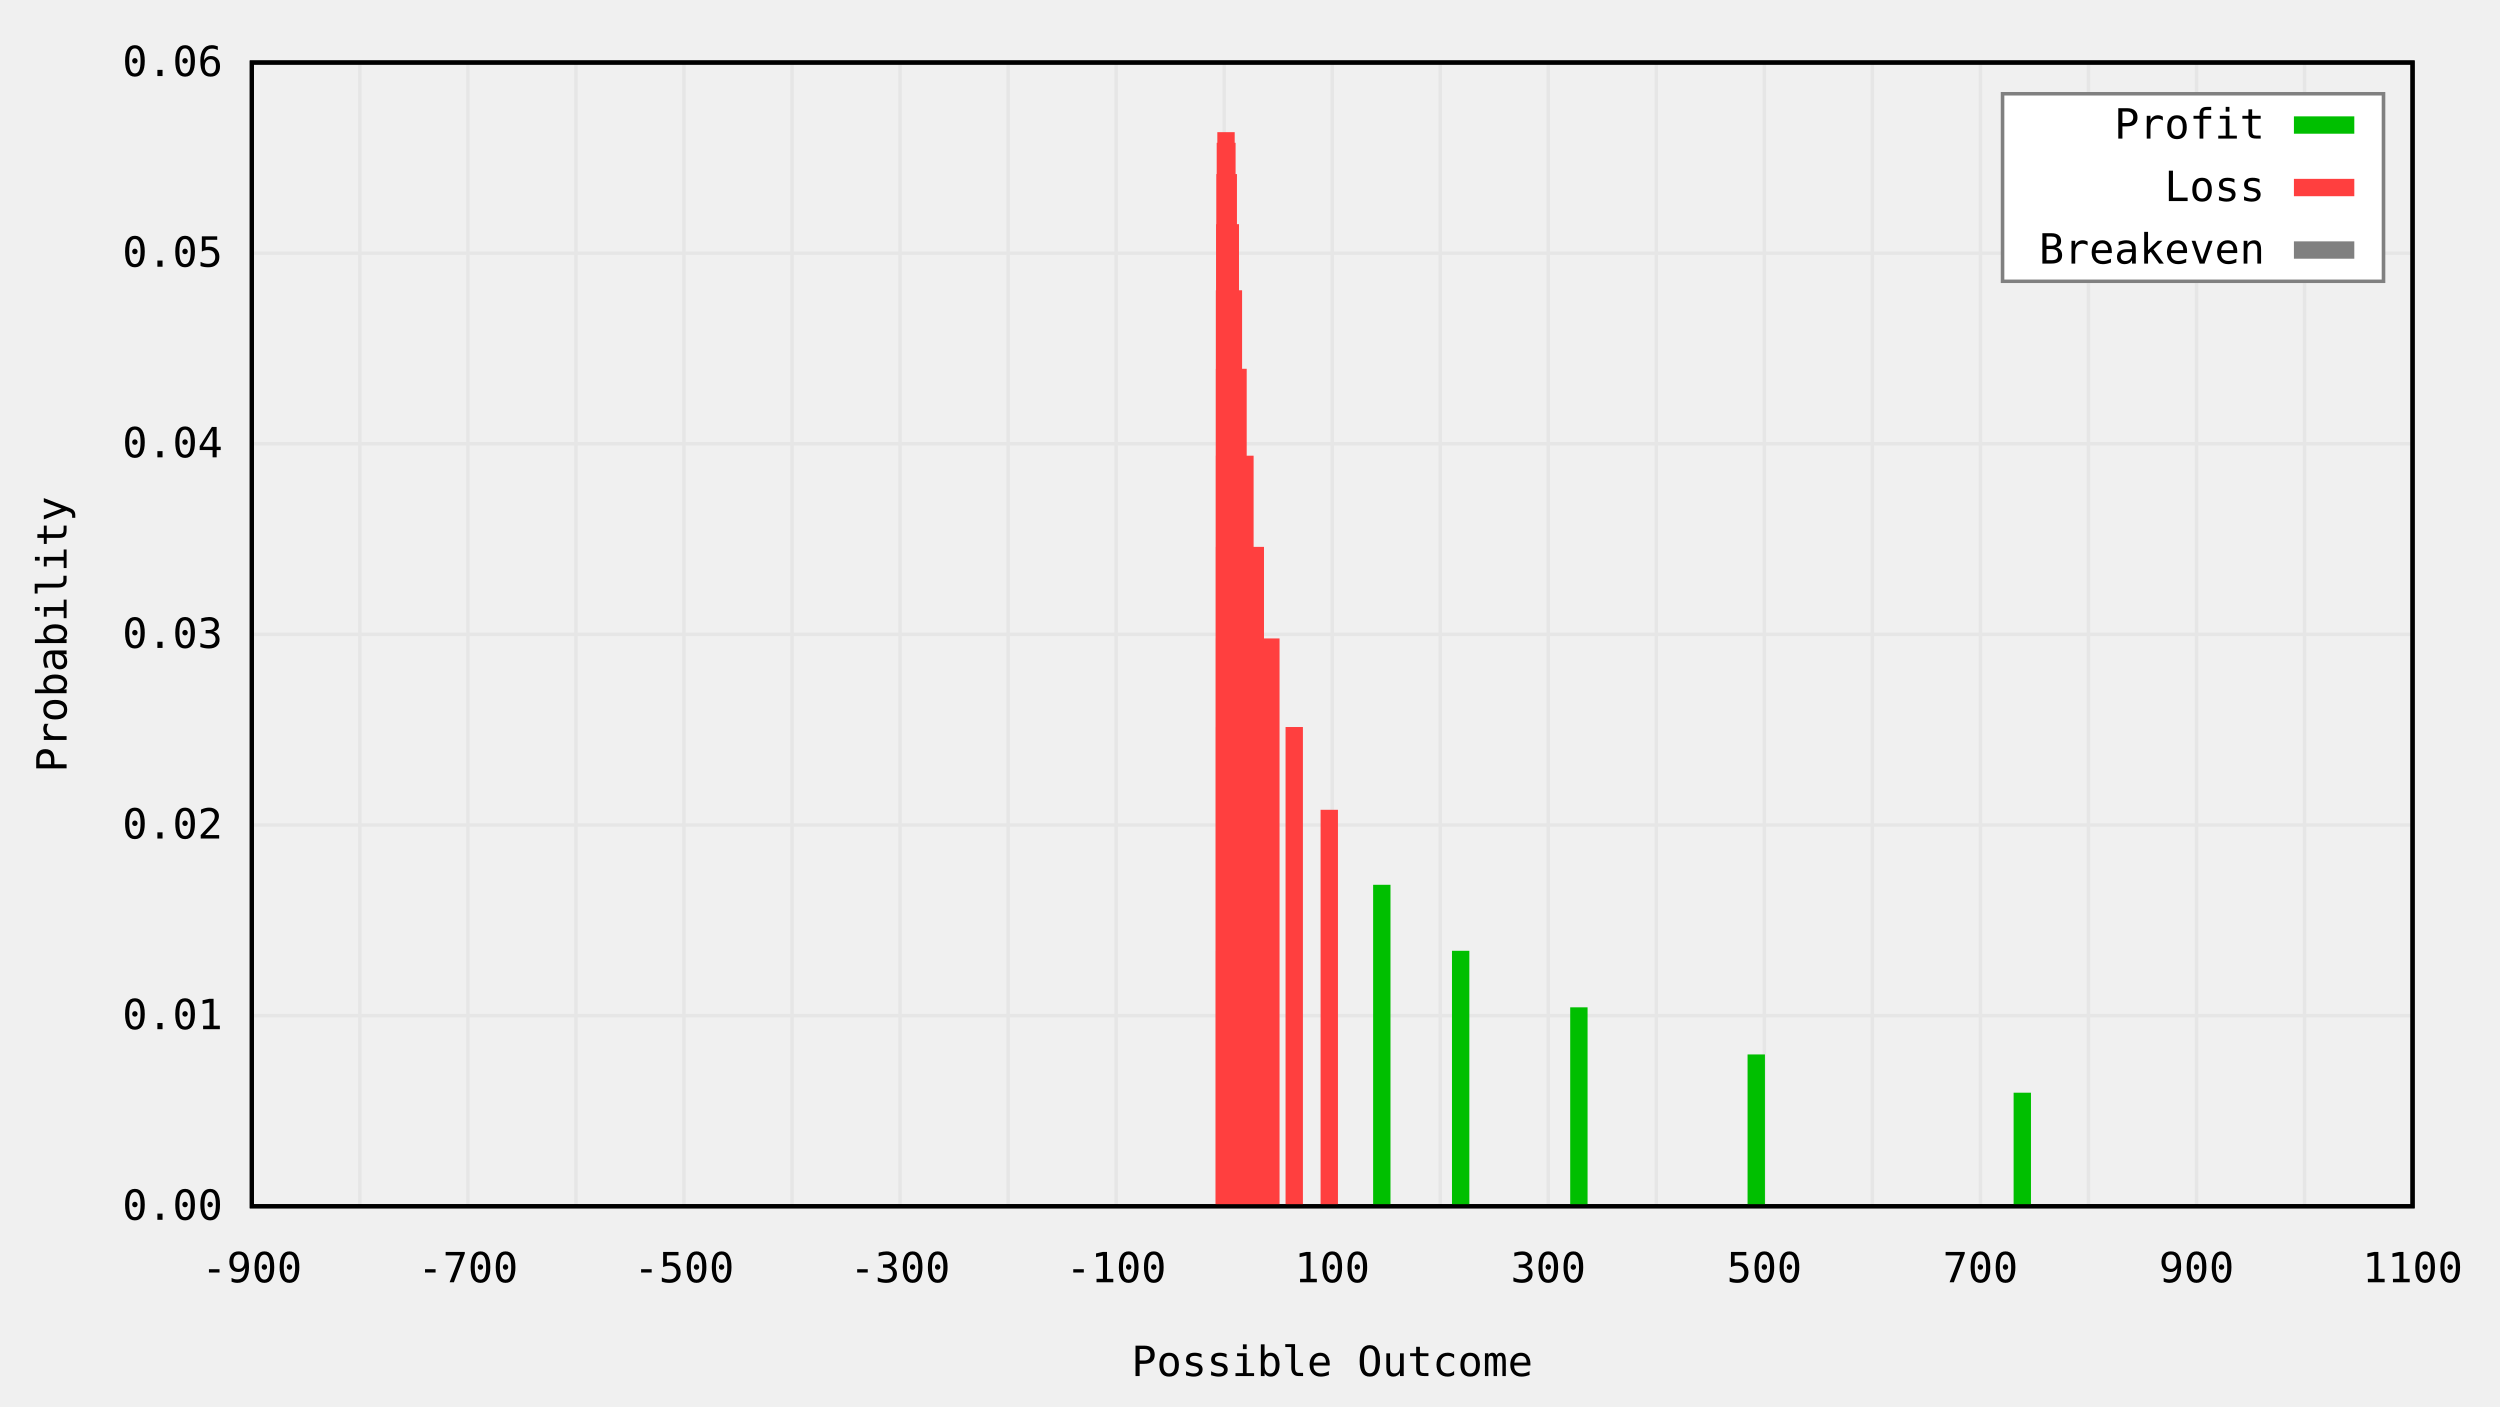
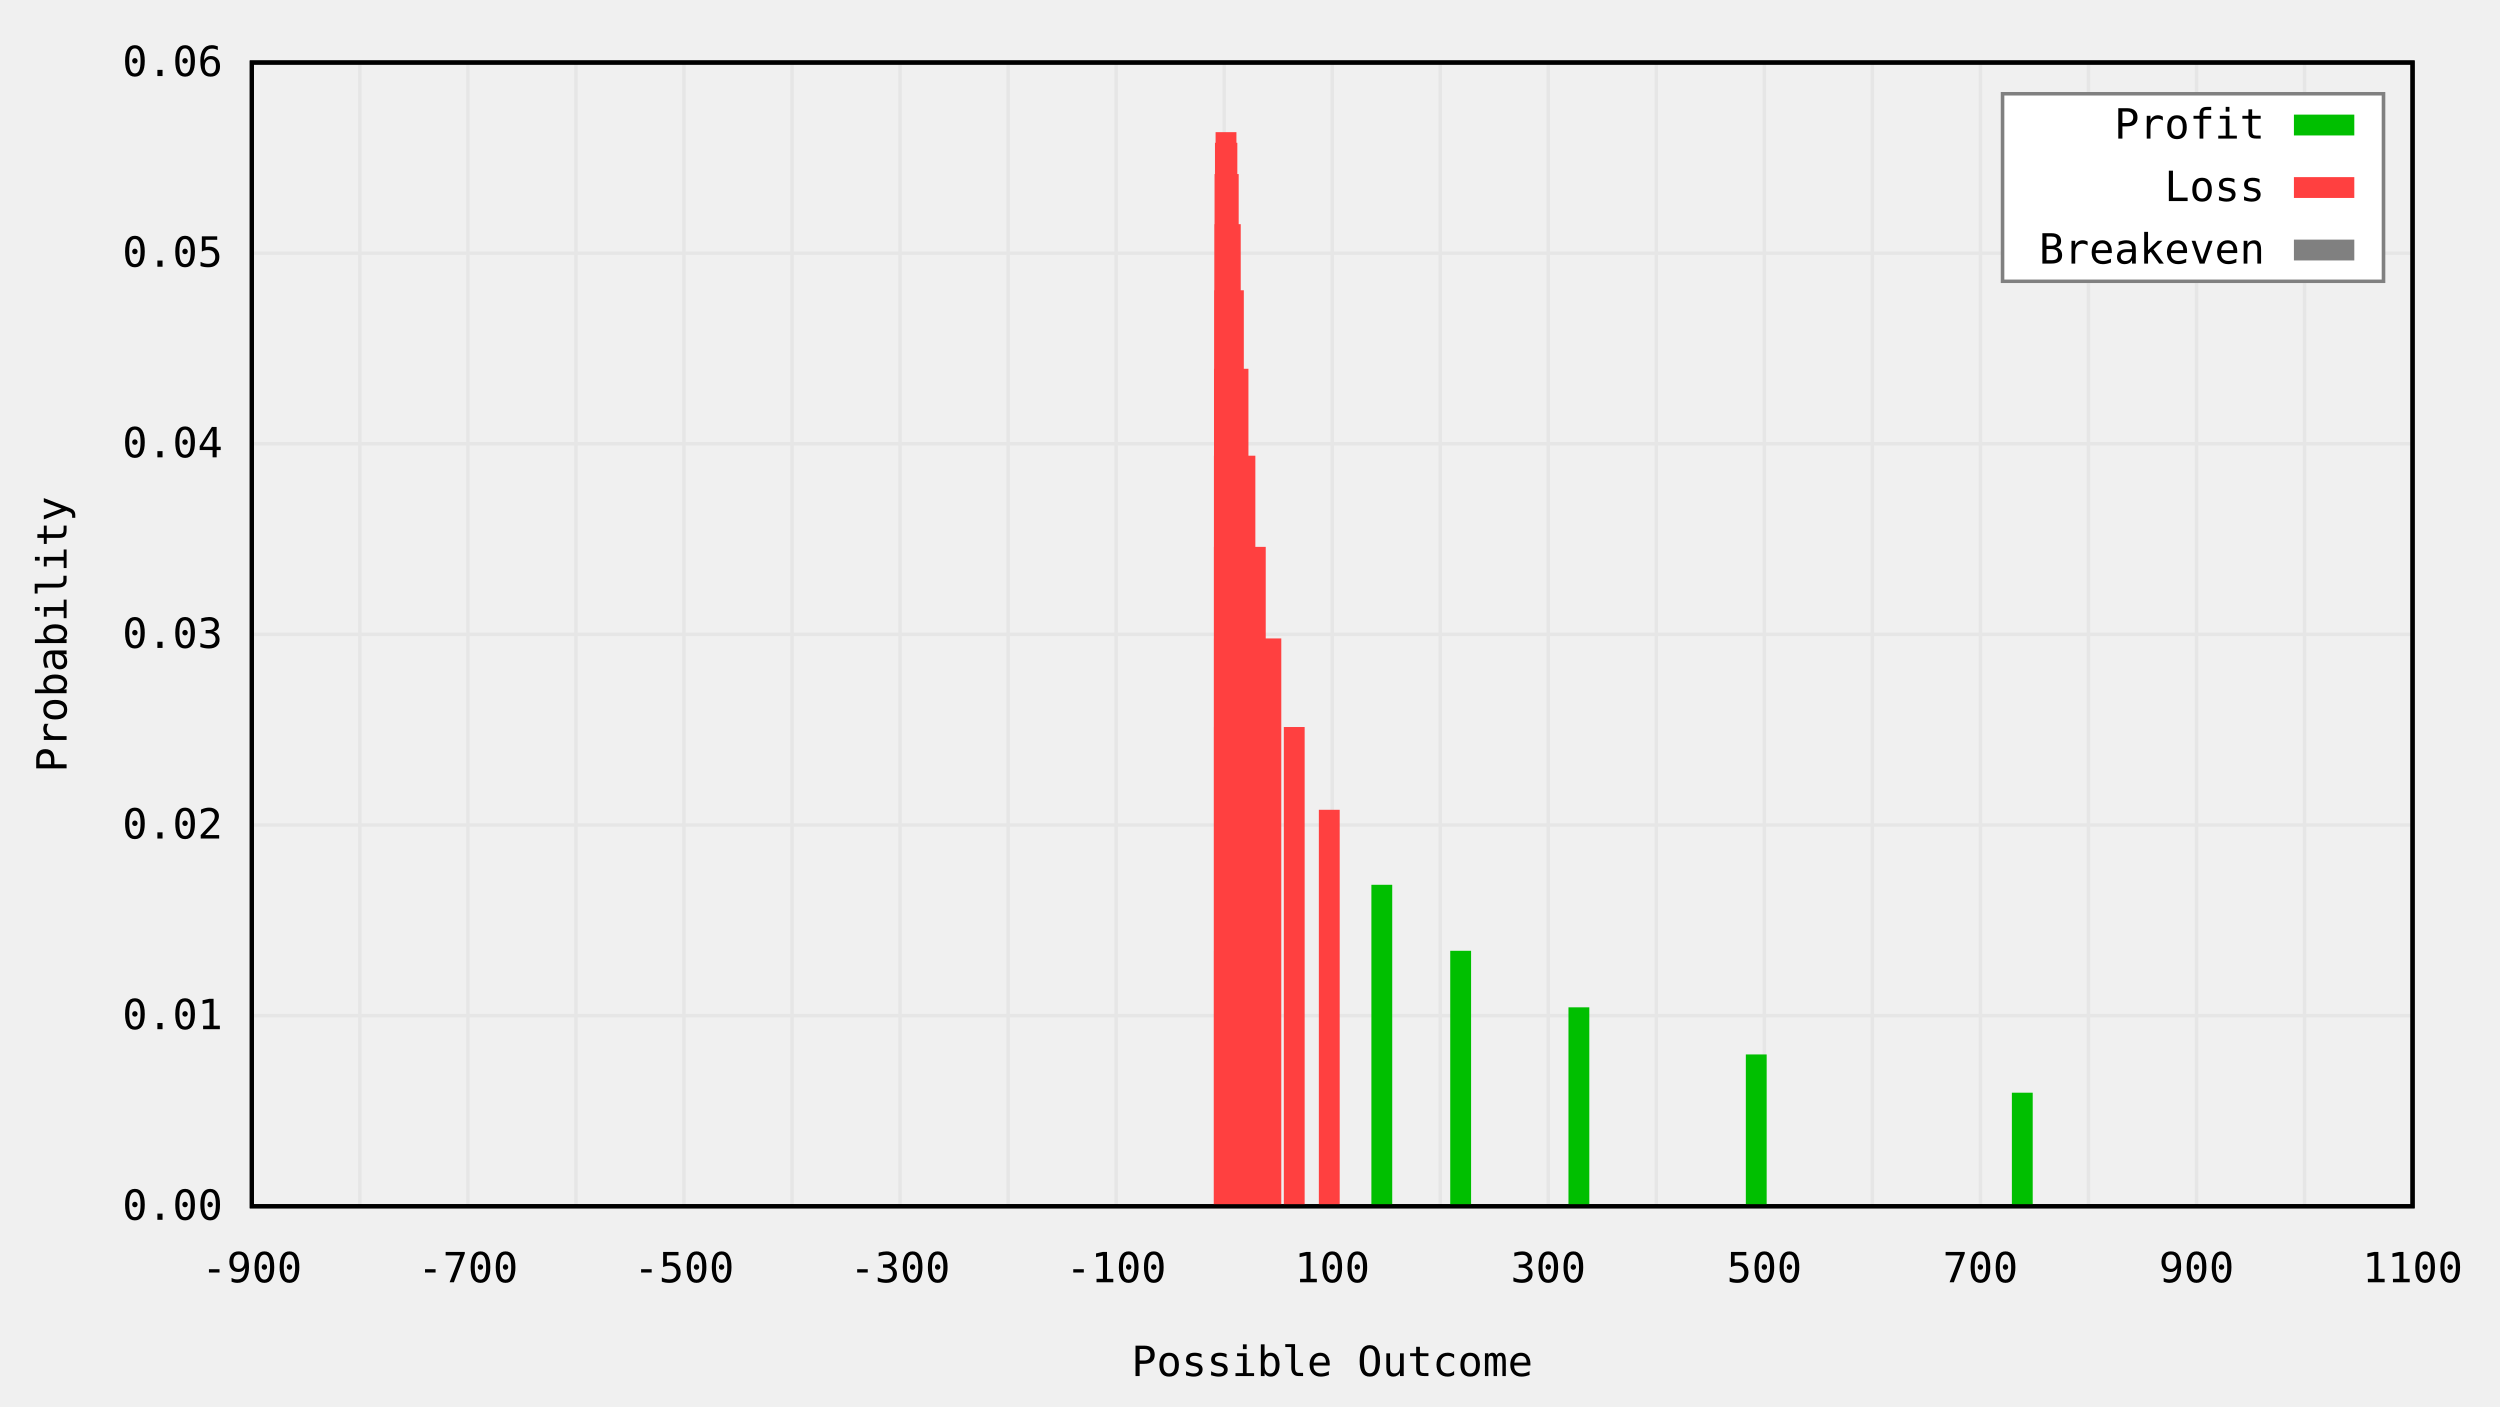
<svg xmlns="http://www.w3.org/2000/svg" xmlns:xlink="http://www.w3.org/1999/xlink" width="720" height="405" viewBox="0 0 720 405">
  <g id="gnuplot_canvas">
    <rect x="0" y="0" width="720" height="405" fill="none" />
    <defs>
      <circle id="gpDot" r="0.5" stroke-width="0.5" stroke="currentColor" />
      <path id="gpPt0" stroke-width="0.222" stroke="currentColor" d="M-1,0 h2 M0,-1 v2" />
      <path id="gpPt1" stroke-width="0.222" stroke="currentColor" d="M-1,-1 L1,1 M1,-1 L-1,1" />
      <path id="gpPt2" stroke-width="0.222" stroke="currentColor" d="M-1,0 L1,0 M0,-1 L0,1 M-1,-1 L1,1 M-1,1 L1,-1" />
      <rect id="gpPt3" stroke-width="0.222" stroke="currentColor" x="-1" y="-1" width="2" height="2" />
      <rect id="gpPt4" stroke-width="0.222" stroke="currentColor" fill="currentColor" x="-1" y="-1" width="2" height="2" />
      <circle id="gpPt5" stroke-width="0.222" stroke="currentColor" cx="0" cy="0" r="1" />
      <use xlink:href="#gpPt5" id="gpPt6" fill="currentColor" stroke="none" />
      <path id="gpPt7" stroke-width="0.222" stroke="currentColor" d="M0,-1.33 L-1.33,0.67 L1.33,0.67 z" />
      <use xlink:href="#gpPt7" id="gpPt8" fill="currentColor" stroke="none" />
      <use xlink:href="#gpPt7" id="gpPt9" stroke="currentColor" transform="rotate(180)" />
      <use xlink:href="#gpPt9" id="gpPt10" fill="currentColor" stroke="none" />
      <use xlink:href="#gpPt3" id="gpPt11" stroke="currentColor" transform="rotate(45)" />
      <use xlink:href="#gpPt11" id="gpPt12" fill="currentColor" stroke="none" />
      <path id="gpPt13" stroke-width="0.222" stroke="currentColor" d="M0,1.330 L1.265,0.411 L0.782,-1.067 L-0.782,-1.076 L-1.265,0.411 z" />
      <use xlink:href="#gpPt13" id="gpPt14" fill="currentColor" stroke="none" />
      <filter id="textbox" filterUnits="objectBoundingBox" x="0" y="0" height="1" width="1">
        <feFlood flood-color="white" flood-opacity="1" result="bgnd" />
        <feComposite in="SourceGraphic" in2="bgnd" operator="atop" />
      </filter>
      <filter id="greybox" filterUnits="objectBoundingBox" x="0" y="0" height="1" width="1">
        <feFlood flood-color="lightgrey" flood-opacity="1" result="grey" />
        <feComposite in="SourceGraphic" in2="grey" operator="atop" />
      </filter>
    </defs>
    <g fill="none" color="white" stroke="currentColor" stroke-width="1.00" stroke-linecap="butt" stroke-linejoin="miter">
</g>
    <g fill="none" color="white" stroke="currentColor" stroke-width="1.20" stroke-linecap="butt" stroke-linejoin="miter">
</g>
    <g fill="none" color="black" stroke="currentColor" stroke-width="1.20" stroke-linecap="butt" stroke-linejoin="miter">
</g>
    <g fill="none" color="black" stroke="black" stroke-width="1.00" stroke-linecap="butt" stroke-linejoin="miter">
</g>
    <g fill="none" color="black" stroke="currentColor" stroke-width="1.00" stroke-linecap="butt" stroke-linejoin="miter">
      <path stroke="rgb(230, 230, 230)" class="gridline" d="M72.53,347.40 L694.82,347.40  " />
    </g>
    <g fill="none" color="black" stroke="rgb(230, 230, 230)" stroke-width="1.20" stroke-linecap="butt" stroke-linejoin="miter">
</g>
    <g fill="none" color="black" stroke="currentColor" stroke-width="1.20" stroke-linecap="butt" stroke-linejoin="miter">
      <path stroke="black" d="M72.53,347.40 M694.82,347.40  " />
      <g transform="translate(64.14,351.30)" stroke="none" fill="black" font-family="monospace" font-size="12.00" text-anchor="end">
        <text>
          <tspan font-family="monospace">0.00</tspan>
        </text>
      </g>
    </g>
    <g fill="none" color="black" stroke="currentColor" stroke-width="1.20" stroke-linecap="butt" stroke-linejoin="miter">
</g>
    <g fill="none" color="black" stroke="black" stroke-width="1.00" stroke-linecap="butt" stroke-linejoin="miter">
</g>
    <g fill="none" color="black" stroke="currentColor" stroke-width="1.00" stroke-linecap="butt" stroke-linejoin="miter">
      <path stroke="rgb(230, 230, 230)" class="gridline" d="M72.53,292.50 L694.82,292.50  " />
    </g>
    <g fill="none" color="black" stroke="rgb(230, 230, 230)" stroke-width="1.20" stroke-linecap="butt" stroke-linejoin="miter">
</g>
    <g fill="none" color="black" stroke="currentColor" stroke-width="1.20" stroke-linecap="butt" stroke-linejoin="miter">
      <path stroke="black" d="M72.53,292.50 M694.82,292.50  " />
      <g transform="translate(64.14,296.40)" stroke="none" fill="black" font-family="monospace" font-size="12.00" text-anchor="end">
        <text>
          <tspan font-family="monospace">0.01</tspan>
        </text>
      </g>
    </g>
    <g fill="none" color="black" stroke="currentColor" stroke-width="1.20" stroke-linecap="butt" stroke-linejoin="miter">
</g>
    <g fill="none" color="black" stroke="black" stroke-width="1.00" stroke-linecap="butt" stroke-linejoin="miter">
</g>
    <g fill="none" color="black" stroke="currentColor" stroke-width="1.00" stroke-linecap="butt" stroke-linejoin="miter">
      <path stroke="rgb(230, 230, 230)" class="gridline" d="M72.53,237.60 L694.82,237.60  " />
    </g>
    <g fill="none" color="black" stroke="rgb(230, 230, 230)" stroke-width="1.20" stroke-linecap="butt" stroke-linejoin="miter">
</g>
    <g fill="none" color="black" stroke="currentColor" stroke-width="1.20" stroke-linecap="butt" stroke-linejoin="miter">
      <path stroke="black" d="M72.53,237.60 M694.82,237.60  " />
      <g transform="translate(64.14,241.50)" stroke="none" fill="black" font-family="monospace" font-size="12.00" text-anchor="end">
        <text>
          <tspan font-family="monospace">0.02</tspan>
        </text>
      </g>
    </g>
    <g fill="none" color="black" stroke="currentColor" stroke-width="1.20" stroke-linecap="butt" stroke-linejoin="miter">
</g>
    <g fill="none" color="black" stroke="black" stroke-width="1.00" stroke-linecap="butt" stroke-linejoin="miter">
</g>
    <g fill="none" color="black" stroke="currentColor" stroke-width="1.00" stroke-linecap="butt" stroke-linejoin="miter">
      <path stroke="rgb(230, 230, 230)" class="gridline" d="M72.53,182.70 L694.82,182.70  " />
    </g>
    <g fill="none" color="black" stroke="rgb(230, 230, 230)" stroke-width="1.20" stroke-linecap="butt" stroke-linejoin="miter">
</g>
    <g fill="none" color="black" stroke="currentColor" stroke-width="1.20" stroke-linecap="butt" stroke-linejoin="miter">
      <path stroke="black" d="M72.53,182.70 M694.82,182.70  " />
      <g transform="translate(64.14,186.60)" stroke="none" fill="black" font-family="monospace" font-size="12.00" text-anchor="end">
        <text>
          <tspan font-family="monospace">0.03</tspan>
        </text>
      </g>
    </g>
    <g fill="none" color="black" stroke="currentColor" stroke-width="1.20" stroke-linecap="butt" stroke-linejoin="miter">
</g>
    <g fill="none" color="black" stroke="black" stroke-width="1.00" stroke-linecap="butt" stroke-linejoin="miter">
</g>
    <g fill="none" color="black" stroke="currentColor" stroke-width="1.00" stroke-linecap="butt" stroke-linejoin="miter">
      <path stroke="rgb(230, 230, 230)" class="gridline" d="M72.53,127.81 L694.82,127.81  " />
    </g>
    <g fill="none" color="black" stroke="rgb(230, 230, 230)" stroke-width="1.20" stroke-linecap="butt" stroke-linejoin="miter">
</g>
    <g fill="none" color="black" stroke="currentColor" stroke-width="1.20" stroke-linecap="butt" stroke-linejoin="miter">
      <path stroke="black" d="M72.53,127.81 M694.82,127.81  " />
      <g transform="translate(64.14,131.71)" stroke="none" fill="black" font-family="monospace" font-size="12.00" text-anchor="end">
        <text>
          <tspan font-family="monospace">0.04</tspan>
        </text>
      </g>
    </g>
    <g fill="none" color="black" stroke="currentColor" stroke-width="1.20" stroke-linecap="butt" stroke-linejoin="miter">
</g>
    <g fill="none" color="black" stroke="black" stroke-width="1.00" stroke-linecap="butt" stroke-linejoin="miter">
</g>
    <g fill="none" color="black" stroke="currentColor" stroke-width="1.00" stroke-linecap="butt" stroke-linejoin="miter">
      <path stroke="rgb(230, 230, 230)" class="gridline" d="M72.53,72.91 L576.75,72.91 M686.43,72.91 L694.82,72.91  " />
    </g>
    <g fill="none" color="black" stroke="rgb(230, 230, 230)" stroke-width="1.20" stroke-linecap="butt" stroke-linejoin="miter">
</g>
    <g fill="none" color="black" stroke="currentColor" stroke-width="1.20" stroke-linecap="butt" stroke-linejoin="miter">
      <path stroke="black" d="M72.53,72.91 M694.82,72.91  " />
      <g transform="translate(64.14,76.81)" stroke="none" fill="black" font-family="monospace" font-size="12.00" text-anchor="end">
        <text>
          <tspan font-family="monospace">0.05</tspan>
        </text>
      </g>
    </g>
    <g fill="none" color="black" stroke="currentColor" stroke-width="1.20" stroke-linecap="butt" stroke-linejoin="miter">
</g>
    <g fill="none" color="black" stroke="black" stroke-width="1.00" stroke-linecap="butt" stroke-linejoin="miter">
</g>
    <g fill="none" color="black" stroke="currentColor" stroke-width="1.00" stroke-linecap="butt" stroke-linejoin="miter">
      <path stroke="rgb(230, 230, 230)" class="gridline" d="M72.53,18.01 L694.82,18.01  " />
    </g>
    <g fill="none" color="black" stroke="rgb(230, 230, 230)" stroke-width="1.20" stroke-linecap="butt" stroke-linejoin="miter">
</g>
    <g fill="none" color="black" stroke="currentColor" stroke-width="1.20" stroke-linecap="butt" stroke-linejoin="miter">
      <path stroke="black" d="M72.53,18.01 M694.82,18.01  " />
      <g transform="translate(64.14,21.91)" stroke="none" fill="black" font-family="monospace" font-size="12.00" text-anchor="end">
        <text>
          <tspan font-family="monospace">0.06</tspan>
        </text>
      </g>
    </g>
    <g fill="none" color="black" stroke="currentColor" stroke-width="1.20" stroke-linecap="butt" stroke-linejoin="miter">
</g>
    <g fill="none" color="black" stroke="black" stroke-width="1.00" stroke-linecap="butt" stroke-linejoin="miter">
</g>
    <g fill="none" color="black" stroke="currentColor" stroke-width="1.00" stroke-linecap="butt" stroke-linejoin="miter">
      <path stroke="rgb(230, 230, 230)" class="gridline" d="M72.53,347.40 L72.53,18.01  " />
    </g>
    <g fill="none" color="black" stroke="rgb(230, 230, 230)" stroke-width="1.20" stroke-linecap="butt" stroke-linejoin="miter">
</g>
    <g fill="none" color="black" stroke="currentColor" stroke-width="1.20" stroke-linecap="butt" stroke-linejoin="miter">
      <path stroke="black" d="M72.53,347.40 M72.53,18.01  " />
      <g transform="translate(72.53,369.30)" stroke="none" fill="black" font-family="monospace" font-size="12.00" text-anchor="middle">
        <text>
          <tspan font-family="monospace">-900</tspan>
        </text>
      </g>
    </g>
    <g fill="none" color="black" stroke="currentColor" stroke-width="1.20" stroke-linecap="butt" stroke-linejoin="miter">
</g>
    <g fill="none" color="black" stroke="black" stroke-width="1.00" stroke-linecap="butt" stroke-linejoin="miter">
</g>
    <g fill="none" color="black" stroke="currentColor" stroke-width="1.00" stroke-linecap="butt" stroke-linejoin="miter">
      <path stroke="rgb(230, 230, 230)" class="gridline" d="M103.64,347.40 L103.64,18.01  " />
    </g>
    <g fill="none" color="black" stroke="rgb(230, 230, 230)" stroke-width="1.20" stroke-linecap="butt" stroke-linejoin="miter">
</g>
    <g fill="none" color="black" stroke="currentColor" stroke-width="1.20" stroke-linecap="butt" stroke-linejoin="miter">
      <path stroke="black" d="M103.64,347.40 M103.64,18.01  " />
    </g>
    <g fill="none" color="black" stroke="black" stroke-width="1.00" stroke-linecap="butt" stroke-linejoin="miter">
</g>
    <g fill="none" color="black" stroke="currentColor" stroke-width="1.00" stroke-linecap="butt" stroke-linejoin="miter">
      <path stroke="rgb(230, 230, 230)" class="gridline" d="M134.76,347.40 L134.76,18.01  " />
    </g>
    <g fill="none" color="black" stroke="rgb(230, 230, 230)" stroke-width="1.20" stroke-linecap="butt" stroke-linejoin="miter">
</g>
    <g fill="none" color="black" stroke="currentColor" stroke-width="1.20" stroke-linecap="butt" stroke-linejoin="miter">
      <path stroke="black" d="M134.76,347.40 M134.76,18.01  " />
      <g transform="translate(134.76,369.30)" stroke="none" fill="black" font-family="monospace" font-size="12.00" text-anchor="middle">
        <text>
          <tspan font-family="monospace">-700</tspan>
        </text>
      </g>
    </g>
    <g fill="none" color="black" stroke="currentColor" stroke-width="1.20" stroke-linecap="butt" stroke-linejoin="miter">
</g>
    <g fill="none" color="black" stroke="black" stroke-width="1.00" stroke-linecap="butt" stroke-linejoin="miter">
</g>
    <g fill="none" color="black" stroke="currentColor" stroke-width="1.00" stroke-linecap="butt" stroke-linejoin="miter">
      <path stroke="rgb(230, 230, 230)" class="gridline" d="M165.87,347.40 L165.87,18.01  " />
    </g>
    <g fill="none" color="black" stroke="rgb(230, 230, 230)" stroke-width="1.20" stroke-linecap="butt" stroke-linejoin="miter">
</g>
    <g fill="none" color="black" stroke="currentColor" stroke-width="1.20" stroke-linecap="butt" stroke-linejoin="miter">
      <path stroke="black" d="M165.87,347.40 M165.87,18.01  " />
    </g>
    <g fill="none" color="black" stroke="black" stroke-width="1.00" stroke-linecap="butt" stroke-linejoin="miter">
</g>
    <g fill="none" color="black" stroke="currentColor" stroke-width="1.00" stroke-linecap="butt" stroke-linejoin="miter">
      <path stroke="rgb(230, 230, 230)" class="gridline" d="M196.99,347.40 L196.99,18.01  " />
    </g>
    <g fill="none" color="black" stroke="rgb(230, 230, 230)" stroke-width="1.20" stroke-linecap="butt" stroke-linejoin="miter">
</g>
    <g fill="none" color="black" stroke="currentColor" stroke-width="1.20" stroke-linecap="butt" stroke-linejoin="miter">
      <path stroke="black" d="M196.99,347.40 M196.99,18.01  " />
      <g transform="translate(196.99,369.30)" stroke="none" fill="black" font-family="monospace" font-size="12.00" text-anchor="middle">
        <text>
          <tspan font-family="monospace">-500</tspan>
        </text>
      </g>
    </g>
    <g fill="none" color="black" stroke="currentColor" stroke-width="1.20" stroke-linecap="butt" stroke-linejoin="miter">
</g>
    <g fill="none" color="black" stroke="black" stroke-width="1.00" stroke-linecap="butt" stroke-linejoin="miter">
</g>
    <g fill="none" color="black" stroke="currentColor" stroke-width="1.00" stroke-linecap="butt" stroke-linejoin="miter">
      <path stroke="rgb(230, 230, 230)" class="gridline" d="M228.10,347.40 L228.10,18.01  " />
    </g>
    <g fill="none" color="black" stroke="rgb(230, 230, 230)" stroke-width="1.20" stroke-linecap="butt" stroke-linejoin="miter">
</g>
    <g fill="none" color="black" stroke="currentColor" stroke-width="1.20" stroke-linecap="butt" stroke-linejoin="miter">
      <path stroke="black" d="M228.10,347.40 M228.10,18.01  " />
    </g>
    <g fill="none" color="black" stroke="black" stroke-width="1.00" stroke-linecap="butt" stroke-linejoin="miter">
</g>
    <g fill="none" color="black" stroke="currentColor" stroke-width="1.00" stroke-linecap="butt" stroke-linejoin="miter">
      <path stroke="rgb(230, 230, 230)" class="gridline" d="M259.22,347.40 L259.22,18.01  " />
    </g>
    <g fill="none" color="black" stroke="rgb(230, 230, 230)" stroke-width="1.20" stroke-linecap="butt" stroke-linejoin="miter">
</g>
    <g fill="none" color="black" stroke="currentColor" stroke-width="1.20" stroke-linecap="butt" stroke-linejoin="miter">
      <path stroke="black" d="M259.22,347.40 M259.22,18.01  " />
      <g transform="translate(259.22,369.30)" stroke="none" fill="black" font-family="monospace" font-size="12.00" text-anchor="middle">
        <text>
          <tspan font-family="monospace">-300</tspan>
        </text>
      </g>
    </g>
    <g fill="none" color="black" stroke="currentColor" stroke-width="1.20" stroke-linecap="butt" stroke-linejoin="miter">
</g>
    <g fill="none" color="black" stroke="black" stroke-width="1.00" stroke-linecap="butt" stroke-linejoin="miter">
</g>
    <g fill="none" color="black" stroke="currentColor" stroke-width="1.00" stroke-linecap="butt" stroke-linejoin="miter">
      <path stroke="rgb(230, 230, 230)" class="gridline" d="M290.33,347.40 L290.33,18.01  " />
    </g>
    <g fill="none" color="black" stroke="rgb(230, 230, 230)" stroke-width="1.20" stroke-linecap="butt" stroke-linejoin="miter">
</g>
    <g fill="none" color="black" stroke="currentColor" stroke-width="1.20" stroke-linecap="butt" stroke-linejoin="miter">
      <path stroke="black" d="M290.33,347.40 M290.33,18.01  " />
    </g>
    <g fill="none" color="black" stroke="black" stroke-width="1.00" stroke-linecap="butt" stroke-linejoin="miter">
</g>
    <g fill="none" color="black" stroke="currentColor" stroke-width="1.00" stroke-linecap="butt" stroke-linejoin="miter">
      <path stroke="rgb(230, 230, 230)" class="gridline" d="M321.45,347.40 L321.45,18.01  " />
    </g>
    <g fill="none" color="black" stroke="rgb(230, 230, 230)" stroke-width="1.20" stroke-linecap="butt" stroke-linejoin="miter">
</g>
    <g fill="none" color="black" stroke="currentColor" stroke-width="1.20" stroke-linecap="butt" stroke-linejoin="miter">
      <path stroke="black" d="M321.45,347.40 M321.45,18.01  " />
      <g transform="translate(321.45,369.30)" stroke="none" fill="black" font-family="monospace" font-size="12.00" text-anchor="middle">
        <text>
          <tspan font-family="monospace">-100</tspan>
        </text>
      </g>
    </g>
    <g fill="none" color="black" stroke="currentColor" stroke-width="1.20" stroke-linecap="butt" stroke-linejoin="miter">
</g>
    <g fill="none" color="black" stroke="black" stroke-width="1.00" stroke-linecap="butt" stroke-linejoin="miter">
</g>
    <g fill="none" color="black" stroke="currentColor" stroke-width="1.00" stroke-linecap="butt" stroke-linejoin="miter">
      <path stroke="rgb(230, 230, 230)" class="gridline" d="M352.56,347.40 L352.56,18.01  " />
    </g>
    <g fill="none" color="black" stroke="rgb(230, 230, 230)" stroke-width="1.20" stroke-linecap="butt" stroke-linejoin="miter">
</g>
    <g fill="none" color="black" stroke="currentColor" stroke-width="1.20" stroke-linecap="butt" stroke-linejoin="miter">
      <path stroke="black" d="M352.56,347.40 M352.56,18.01  " />
    </g>
    <g fill="none" color="black" stroke="black" stroke-width="1.00" stroke-linecap="butt" stroke-linejoin="miter">
</g>
    <g fill="none" color="black" stroke="currentColor" stroke-width="1.00" stroke-linecap="butt" stroke-linejoin="miter">
      <path stroke="rgb(230, 230, 230)" class="gridline" d="M383.68,347.40 L383.68,18.01  " />
    </g>
    <g fill="none" color="black" stroke="rgb(230, 230, 230)" stroke-width="1.20" stroke-linecap="butt" stroke-linejoin="miter">
</g>
    <g fill="none" color="black" stroke="currentColor" stroke-width="1.20" stroke-linecap="butt" stroke-linejoin="miter">
      <path stroke="black" d="M383.68,347.40 M383.68,18.01  " />
      <g transform="translate(383.68,369.30)" stroke="none" fill="black" font-family="monospace" font-size="12.00" text-anchor="middle">
        <text>
          <tspan font-family="monospace"> 100</tspan>
        </text>
      </g>
    </g>
    <g fill="none" color="black" stroke="currentColor" stroke-width="1.20" stroke-linecap="butt" stroke-linejoin="miter">
</g>
    <g fill="none" color="black" stroke="black" stroke-width="1.00" stroke-linecap="butt" stroke-linejoin="miter">
</g>
    <g fill="none" color="black" stroke="currentColor" stroke-width="1.00" stroke-linecap="butt" stroke-linejoin="miter">
      <path stroke="rgb(230, 230, 230)" class="gridline" d="M414.79,347.40 L414.79,18.01  " />
    </g>
    <g fill="none" color="black" stroke="rgb(230, 230, 230)" stroke-width="1.20" stroke-linecap="butt" stroke-linejoin="miter">
</g>
    <g fill="none" color="black" stroke="currentColor" stroke-width="1.20" stroke-linecap="butt" stroke-linejoin="miter">
      <path stroke="black" d="M414.79,347.40 M414.79,18.01  " />
    </g>
    <g fill="none" color="black" stroke="black" stroke-width="1.00" stroke-linecap="butt" stroke-linejoin="miter">
</g>
    <g fill="none" color="black" stroke="currentColor" stroke-width="1.00" stroke-linecap="butt" stroke-linejoin="miter">
      <path stroke="rgb(230, 230, 230)" class="gridline" d="M445.90,347.40 L445.90,18.01  " />
    </g>
    <g fill="none" color="black" stroke="rgb(230, 230, 230)" stroke-width="1.20" stroke-linecap="butt" stroke-linejoin="miter">
</g>
    <g fill="none" color="black" stroke="currentColor" stroke-width="1.20" stroke-linecap="butt" stroke-linejoin="miter">
      <path stroke="black" d="M445.90,347.40 M445.90,18.01  " />
      <g transform="translate(445.90,369.30)" stroke="none" fill="black" font-family="monospace" font-size="12.00" text-anchor="middle">
        <text>
          <tspan font-family="monospace"> 300</tspan>
        </text>
      </g>
    </g>
    <g fill="none" color="black" stroke="currentColor" stroke-width="1.20" stroke-linecap="butt" stroke-linejoin="miter">
</g>
    <g fill="none" color="black" stroke="black" stroke-width="1.00" stroke-linecap="butt" stroke-linejoin="miter">
</g>
    <g fill="none" color="black" stroke="currentColor" stroke-width="1.00" stroke-linecap="butt" stroke-linejoin="miter">
      <path stroke="rgb(230, 230, 230)" class="gridline" d="M477.02,347.40 L477.02,18.01  " />
    </g>
    <g fill="none" color="black" stroke="rgb(230, 230, 230)" stroke-width="1.20" stroke-linecap="butt" stroke-linejoin="miter">
</g>
    <g fill="none" color="black" stroke="currentColor" stroke-width="1.20" stroke-linecap="butt" stroke-linejoin="miter">
      <path stroke="black" d="M477.02,347.40 M477.02,18.01  " />
    </g>
    <g fill="none" color="black" stroke="black" stroke-width="1.00" stroke-linecap="butt" stroke-linejoin="miter">
</g>
    <g fill="none" color="black" stroke="currentColor" stroke-width="1.00" stroke-linecap="butt" stroke-linejoin="miter">
      <path stroke="rgb(230, 230, 230)" class="gridline" d="M508.13,347.40 L508.13,18.01  " />
    </g>
    <g fill="none" color="black" stroke="rgb(230, 230, 230)" stroke-width="1.20" stroke-linecap="butt" stroke-linejoin="miter">
</g>
    <g fill="none" color="black" stroke="currentColor" stroke-width="1.20" stroke-linecap="butt" stroke-linejoin="miter">
      <path stroke="black" d="M508.13,347.40 M508.13,18.01  " />
      <g transform="translate(508.13,369.30)" stroke="none" fill="black" font-family="monospace" font-size="12.00" text-anchor="middle">
        <text>
          <tspan font-family="monospace"> 500</tspan>
        </text>
      </g>
    </g>
    <g fill="none" color="black" stroke="currentColor" stroke-width="1.20" stroke-linecap="butt" stroke-linejoin="miter">
</g>
    <g fill="none" color="black" stroke="black" stroke-width="1.00" stroke-linecap="butt" stroke-linejoin="miter">
</g>
    <g fill="none" color="black" stroke="currentColor" stroke-width="1.00" stroke-linecap="butt" stroke-linejoin="miter">
      <path stroke="rgb(230, 230, 230)" class="gridline" d="M539.25,347.40 L539.25,18.01  " />
    </g>
    <g fill="none" color="black" stroke="rgb(230, 230, 230)" stroke-width="1.20" stroke-linecap="butt" stroke-linejoin="miter">
</g>
    <g fill="none" color="black" stroke="currentColor" stroke-width="1.20" stroke-linecap="butt" stroke-linejoin="miter">
      <path stroke="black" d="M539.25,347.40 M539.25,18.01  " />
    </g>
    <g fill="none" color="black" stroke="black" stroke-width="1.00" stroke-linecap="butt" stroke-linejoin="miter">
</g>
    <g fill="none" color="black" stroke="currentColor" stroke-width="1.00" stroke-linecap="butt" stroke-linejoin="miter">
      <path stroke="rgb(230, 230, 230)" class="gridline" d="M570.36,347.40 L570.36,18.01  " />
    </g>
    <g fill="none" color="black" stroke="rgb(230, 230, 230)" stroke-width="1.20" stroke-linecap="butt" stroke-linejoin="miter">
</g>
    <g fill="none" color="black" stroke="currentColor" stroke-width="1.20" stroke-linecap="butt" stroke-linejoin="miter">
      <path stroke="black" d="M570.36,347.40 M570.36,18.01  " />
      <g transform="translate(570.36,369.30)" stroke="none" fill="black" font-family="monospace" font-size="12.00" text-anchor="middle">
        <text>
          <tspan font-family="monospace"> 700</tspan>
        </text>
      </g>
    </g>
    <g fill="none" color="black" stroke="currentColor" stroke-width="1.20" stroke-linecap="butt" stroke-linejoin="miter">
</g>
    <g fill="none" color="black" stroke="black" stroke-width="1.00" stroke-linecap="butt" stroke-linejoin="miter">
</g>
    <g fill="none" color="black" stroke="currentColor" stroke-width="1.00" stroke-linecap="butt" stroke-linejoin="miter">
      <path stroke="rgb(230, 230, 230)" class="gridline" d="M601.48,347.40 L601.48,81.01 M601.48,27.01 L601.48,18.01  " />
    </g>
    <g fill="none" color="black" stroke="rgb(230, 230, 230)" stroke-width="1.20" stroke-linecap="butt" stroke-linejoin="miter">
</g>
    <g fill="none" color="black" stroke="currentColor" stroke-width="1.20" stroke-linecap="butt" stroke-linejoin="miter">
      <path stroke="black" d="M601.48,347.40 M601.48,18.01  " />
    </g>
    <g fill="none" color="black" stroke="black" stroke-width="1.00" stroke-linecap="butt" stroke-linejoin="miter">
</g>
    <g fill="none" color="black" stroke="currentColor" stroke-width="1.00" stroke-linecap="butt" stroke-linejoin="miter">
      <path stroke="rgb(230, 230, 230)" class="gridline" d="M632.59,347.40 L632.59,81.01 M632.59,27.01 L632.59,18.01  " />
    </g>
    <g fill="none" color="black" stroke="rgb(230, 230, 230)" stroke-width="1.20" stroke-linecap="butt" stroke-linejoin="miter">
</g>
    <g fill="none" color="black" stroke="currentColor" stroke-width="1.20" stroke-linecap="butt" stroke-linejoin="miter">
      <path stroke="black" d="M632.59,347.40 M632.59,18.01  " />
      <g transform="translate(632.59,369.30)" stroke="none" fill="black" font-family="monospace" font-size="12.00" text-anchor="middle">
        <text>
          <tspan font-family="monospace"> 900</tspan>
        </text>
      </g>
    </g>
    <g fill="none" color="black" stroke="currentColor" stroke-width="1.20" stroke-linecap="butt" stroke-linejoin="miter">
</g>
    <g fill="none" color="black" stroke="black" stroke-width="1.00" stroke-linecap="butt" stroke-linejoin="miter">
</g>
    <g fill="none" color="black" stroke="currentColor" stroke-width="1.00" stroke-linecap="butt" stroke-linejoin="miter">
      <path stroke="rgb(230, 230, 230)" class="gridline" d="M663.71,347.40 L663.71,81.01 M663.71,27.01 L663.71,18.01  " />
    </g>
    <g fill="none" color="black" stroke="rgb(230, 230, 230)" stroke-width="1.20" stroke-linecap="butt" stroke-linejoin="miter">
</g>
    <g fill="none" color="black" stroke="currentColor" stroke-width="1.20" stroke-linecap="butt" stroke-linejoin="miter">
      <path stroke="black" d="M663.71,347.40 M663.71,18.01  " />
    </g>
    <g fill="none" color="black" stroke="black" stroke-width="1.00" stroke-linecap="butt" stroke-linejoin="miter">
</g>
    <g fill="none" color="black" stroke="currentColor" stroke-width="1.00" stroke-linecap="butt" stroke-linejoin="miter">
      <path stroke="rgb(230, 230, 230)" class="gridline" d="M694.82,347.40 L694.82,18.01  " />
    </g>
    <g fill="none" color="black" stroke="rgb(230, 230, 230)" stroke-width="1.20" stroke-linecap="butt" stroke-linejoin="miter">
</g>
    <g fill="none" color="black" stroke="currentColor" stroke-width="1.20" stroke-linecap="butt" stroke-linejoin="miter">
      <path stroke="black" d="M694.82,347.40 M694.82,18.01  " />
      <g transform="translate(694.82,369.30)" stroke="none" fill="black" font-family="monospace" font-size="12.00" text-anchor="middle">
        <text>
          <tspan font-family="monospace"> 1100</tspan>
        </text>
      </g>
    </g>
    <g fill="none" color="black" stroke="currentColor" stroke-width="1.20" stroke-linecap="butt" stroke-linejoin="miter">
</g>
    <g fill="none" color="black" stroke="currentColor" stroke-width="1.20" stroke-linecap="butt" stroke-linejoin="miter">
      <path stroke="black" d="M72.53,18.01 L72.53,347.40 L694.82,347.40 L694.82,18.01 L72.53,18.01 Z  " />
    </g>
    <g fill="none" color="black" stroke="currentColor" stroke-width="1.20" stroke-linecap="butt" stroke-linejoin="miter">
      <g transform="translate(19.18,182.71) rotate(270)" stroke="none" fill="black" font-family="monospace" font-size="12.00" text-anchor="middle">
        <text>
          <tspan font-family="monospace">Probability</tspan>
        </text>
      </g>
    </g>
    <g fill="none" color="black" stroke="currentColor" stroke-width="1.20" stroke-linecap="butt" stroke-linejoin="miter">
      <g transform="translate(383.67,396.30)" stroke="none" fill="black" font-family="monospace" font-size="12.00" text-anchor="middle">
        <text>
          <tspan font-family="monospace">Possible Outcome</tspan>
        </text>
      </g>
    </g>
    <g fill="none" color="black" stroke="currentColor" stroke-width="1.20" stroke-linecap="butt" stroke-linejoin="miter">
</g>
    <g fill="none" color="black" stroke="currentColor" stroke-width="1.00" stroke-linecap="butt" stroke-linejoin="miter">
</g>
    <g fill="none" color="black" stroke="currentColor" stroke-width="1.00" stroke-linecap="butt" stroke-linejoin="miter">
      <path stroke="rgb(128, 128, 128)" d="M576.75,81.01 L576.75,27.01 L686.43,27.01 L686.43,81.01 L576.75,81.01 Z  " />
    </g>
    <g id="gnuplot_plot_1">
-       <g fill="none" color="white" stroke="rgb(128, 128, 128)" stroke-width="5.00" stroke-linecap="butt" stroke-linejoin="miter">
- </g>
-       <g fill="none" color="black" stroke="currentColor" stroke-width="5.00" stroke-linecap="butt" stroke-linejoin="miter">
+       <g fill="none" color="white" stroke="rgb(128, 128, 128)" stroke-width="6.00" stroke-linecap="butt" stroke-linejoin="miter">
+ </g>
+       <g fill="none" color="black" stroke="currentColor" stroke-width="6.00" stroke-linecap="butt" stroke-linejoin="miter">
        <path stroke="rgb(  0, 191,   0)" d="M397.96,347.40 L397.96,254.82 M420.67,347.40 L420.67,273.83 M454.72,347.40 L454.72,290.11 M505.80,347.40 L505.80,303.68   M582.42,347.40 L582.42,314.70  " />
      </g>
    </g>
    <g id="gnuplot_plot_2">
-       <g fill="none" color="black" stroke="currentColor" stroke-width="5.00" stroke-linecap="butt" stroke-linejoin="miter">
-         <path stroke="rgb(255,  63,  63)" d="M352.56,347.40 L352.56,347.39 M352.56,347.40 L352.56,347.38 M352.56,347.40 L352.56,347.37 M352.56,347.40 L352.56,347.34   M352.56,347.40 L352.56,347.29 M352.56,347.40 L352.56,347.20 M352.56,347.40 L352.56,347.06 M352.56,347.40 L352.56,346.82   M352.56,347.40 L352.56,346.45 M352.56,347.40 L352.56,345.87 M352.56,347.40 L352.56,344.99 M352.56,347.40 L352.56,343.68   M352.56,347.40 L352.56,341.77 M352.56,347.40 L352.56,339.06 M352.56,347.40 L352.56,335.30 M352.56,347.40 L352.56,330.20   M352.56,347.40 L352.56,323.44 M352.56,347.40 L352.56,314.70 M352.56,347.40 L352.56,303.68 M352.56,347.40 L352.56,290.11   M352.56,347.40 L352.56,273.83 M352.57,347.40 L352.57,254.82 M352.57,347.40 L352.57,233.22 M352.57,347.40 L352.57,209.38   M352.58,347.40 L352.58,183.87 M352.59,347.40 L352.59,157.50 M352.61,347.40 L352.61,131.24 M352.63,347.40 L352.63,106.21   M352.66,347.40 L352.66,83.60 M352.72,347.40 L352.72,64.56 M352.79,347.40 L352.79,50.13 M352.91,347.40 L352.91,41.12   M353.09,347.40 L353.09,38.06 M353.35,347.40 L353.35,41.12 M353.74,347.40 L353.74,50.13 M354.33,347.40 L354.33,64.56   M355.22,347.40 L355.22,83.60 M356.55,347.40 L356.55,106.21 M358.54,347.40 L358.54,131.24 M361.53,347.40 L361.53,157.50   M366.01,347.40 L366.01,183.87 M372.74,347.40 L372.74,209.38 M382.83,347.40 L382.83,233.22  " />
+       <g fill="none" color="black" stroke="currentColor" stroke-width="6.00" stroke-linecap="butt" stroke-linejoin="miter">
+         <path stroke="rgb(255,  64,  64)" d="M352.56,347.40 L352.56,347.39 M352.56,347.40 L352.56,347.38 M352.56,347.40 L352.56,347.37 M352.56,347.40 L352.56,347.34   M352.56,347.40 L352.56,347.29 M352.56,347.40 L352.56,347.20 M352.56,347.40 L352.56,347.06 M352.56,347.40 L352.56,346.82   M352.56,347.40 L352.56,346.45 M352.56,347.40 L352.56,345.87 M352.56,347.40 L352.56,344.99 M352.56,347.40 L352.56,343.68   M352.56,347.40 L352.56,341.77 M352.56,347.40 L352.56,339.06 M352.56,347.40 L352.56,335.30 M352.56,347.40 L352.56,330.20   M352.56,347.40 L352.56,323.44 M352.56,347.40 L352.56,314.70 M352.56,347.40 L352.56,303.68 M352.56,347.40 L352.56,290.11   M352.56,347.40 L352.56,273.83 M352.57,347.40 L352.57,254.82 M352.57,347.40 L352.57,233.22 M352.57,347.40 L352.57,209.38   M352.58,347.40 L352.58,183.87 M352.59,347.40 L352.59,157.50 M352.61,347.40 L352.61,131.24 M352.63,347.40 L352.63,106.21   M352.66,347.40 L352.66,83.60 M352.72,347.40 L352.72,64.56 M352.79,347.40 L352.79,50.13 M352.91,347.40 L352.91,41.12   M353.09,347.40 L353.09,38.06 M353.35,347.40 L353.35,41.12 M353.74,347.40 L353.74,50.13 M354.33,347.40 L354.33,64.56   M355.22,347.40 L355.22,83.60 M356.55,347.40 L356.55,106.21 M358.54,347.40 L358.54,131.24 M361.53,347.40 L361.53,157.50   M366.01,347.40 L366.01,183.87 M372.74,347.40 L372.74,209.38 M382.83,347.40 L382.83,233.22  " />
      </g>
    </g>
    <g id="gnuplot_plot_3">
-       <g fill="none" color="black" stroke="currentColor" stroke-width="5.00" stroke-linecap="butt" stroke-linejoin="miter">
+       <g fill="none" color="black" stroke="currentColor" stroke-width="6.00" stroke-linecap="butt" stroke-linejoin="miter">
</g>
    </g>
    <g stroke="none" shape-rendering="crispEdges">
      <polygon fill="white" points="576.75,81.01 686.43,81.01 686.43,27.01 576.75,27.01 " />
    </g>
    <g fill="none" color="white" stroke="white" stroke-width="1.00" stroke-linecap="butt" stroke-linejoin="miter">
</g>
    <g fill="none" color="black" stroke="currentColor" stroke-width="1.00" stroke-linecap="butt" stroke-linejoin="miter">
      <path stroke="rgb(128, 128, 128)" d="M576.75,81.01 L576.75,27.01 L686.43,27.01 L686.43,81.01 L576.75,81.01 Z  " />
    </g>
    <g id="gnuplot_plot_1">
-       <g fill="none" color="white" stroke="rgb(128, 128, 128)" stroke-width="5.00" stroke-linecap="butt" stroke-linejoin="miter">
- </g>
-       <g fill="none" color="black" stroke="currentColor" stroke-width="5.00" stroke-linecap="butt" stroke-linejoin="miter">
+       <g fill="none" color="white" stroke="rgb(128, 128, 128)" stroke-width="6.00" stroke-linecap="butt" stroke-linejoin="miter">
+ </g>
+       <g fill="none" color="black" stroke="currentColor" stroke-width="6.00" stroke-linecap="butt" stroke-linejoin="miter">
        <g transform="translate(652.26,39.91)" stroke="none" fill="black" font-family="monospace" font-size="12.00" text-anchor="end">
          <text>
            <tspan font-family="monospace">Profit</tspan>
          </text>
        </g>
      </g>
-       <g fill="none" color="black" stroke="currentColor" stroke-width="5.00" stroke-linecap="butt" stroke-linejoin="miter">
+       <g fill="none" color="black" stroke="currentColor" stroke-width="6.00" stroke-linecap="butt" stroke-linejoin="miter">
        <path stroke="rgb(  0, 191,   0)" d="M660.65,36.01 L678.04,36.01  " />
      </g>
    </g>
    <g id="gnuplot_plot_2">
-       <g fill="none" color="black" stroke="currentColor" stroke-width="5.00" stroke-linecap="butt" stroke-linejoin="miter">
+       <g fill="none" color="black" stroke="currentColor" stroke-width="6.00" stroke-linecap="butt" stroke-linejoin="miter">
        <g transform="translate(652.26,57.91)" stroke="none" fill="black" font-family="monospace" font-size="12.00" text-anchor="end">
          <text>
            <tspan font-family="monospace">Loss</tspan>
          </text>
        </g>
      </g>
-       <g fill="none" color="black" stroke="currentColor" stroke-width="5.00" stroke-linecap="butt" stroke-linejoin="miter">
-         <path stroke="rgb(255,  63,  63)" d="M660.65,54.01 L678.04,54.01  " />
+       <g fill="none" color="black" stroke="currentColor" stroke-width="6.00" stroke-linecap="butt" stroke-linejoin="miter">
+         <path stroke="rgb(255,  64,  64)" d="M660.65,54.01 L678.04,54.01  " />
      </g>
    </g>
    <g id="gnuplot_plot_3">
-       <g fill="none" color="black" stroke="currentColor" stroke-width="5.00" stroke-linecap="butt" stroke-linejoin="miter">
+       <g fill="none" color="black" stroke="currentColor" stroke-width="6.00" stroke-linecap="butt" stroke-linejoin="miter">
        <g transform="translate(652.26,75.91)" stroke="none" fill="black" font-family="monospace" font-size="12.00" text-anchor="end">
          <text>
            <tspan font-family="monospace">Breakeven</tspan>
          </text>
        </g>
      </g>
-       <g fill="none" color="black" stroke="currentColor" stroke-width="5.00" stroke-linecap="butt" stroke-linejoin="miter">
+       <g fill="none" color="black" stroke="currentColor" stroke-width="6.00" stroke-linecap="butt" stroke-linejoin="miter">
        <path stroke="rgb(128, 128, 128)" d="M660.65,72.01 L678.04,72.01  " />
      </g>
    </g>
    <g fill="none" color="white" stroke="rgb(128, 128, 128)" stroke-width="2.00" stroke-linecap="butt" stroke-linejoin="miter">
</g>
    <g fill="none" color="black" stroke="currentColor" stroke-width="2.00" stroke-linecap="butt" stroke-linejoin="miter">
</g>
    <g fill="none" color="black" stroke="black" stroke-width="1.20" stroke-linecap="butt" stroke-linejoin="miter">
</g>
    <g fill="none" color="black" stroke="currentColor" stroke-width="1.20" stroke-linecap="butt" stroke-linejoin="miter">
      <path stroke="black" d="M72.53,18.01 L72.53,347.40 L694.82,347.40 L694.82,18.01 L72.53,18.01 Z  " />
    </g>
    <g fill="none" color="black" stroke="currentColor" stroke-width="1.20" stroke-linecap="butt" stroke-linejoin="miter">
</g>
  </g>
</svg>
